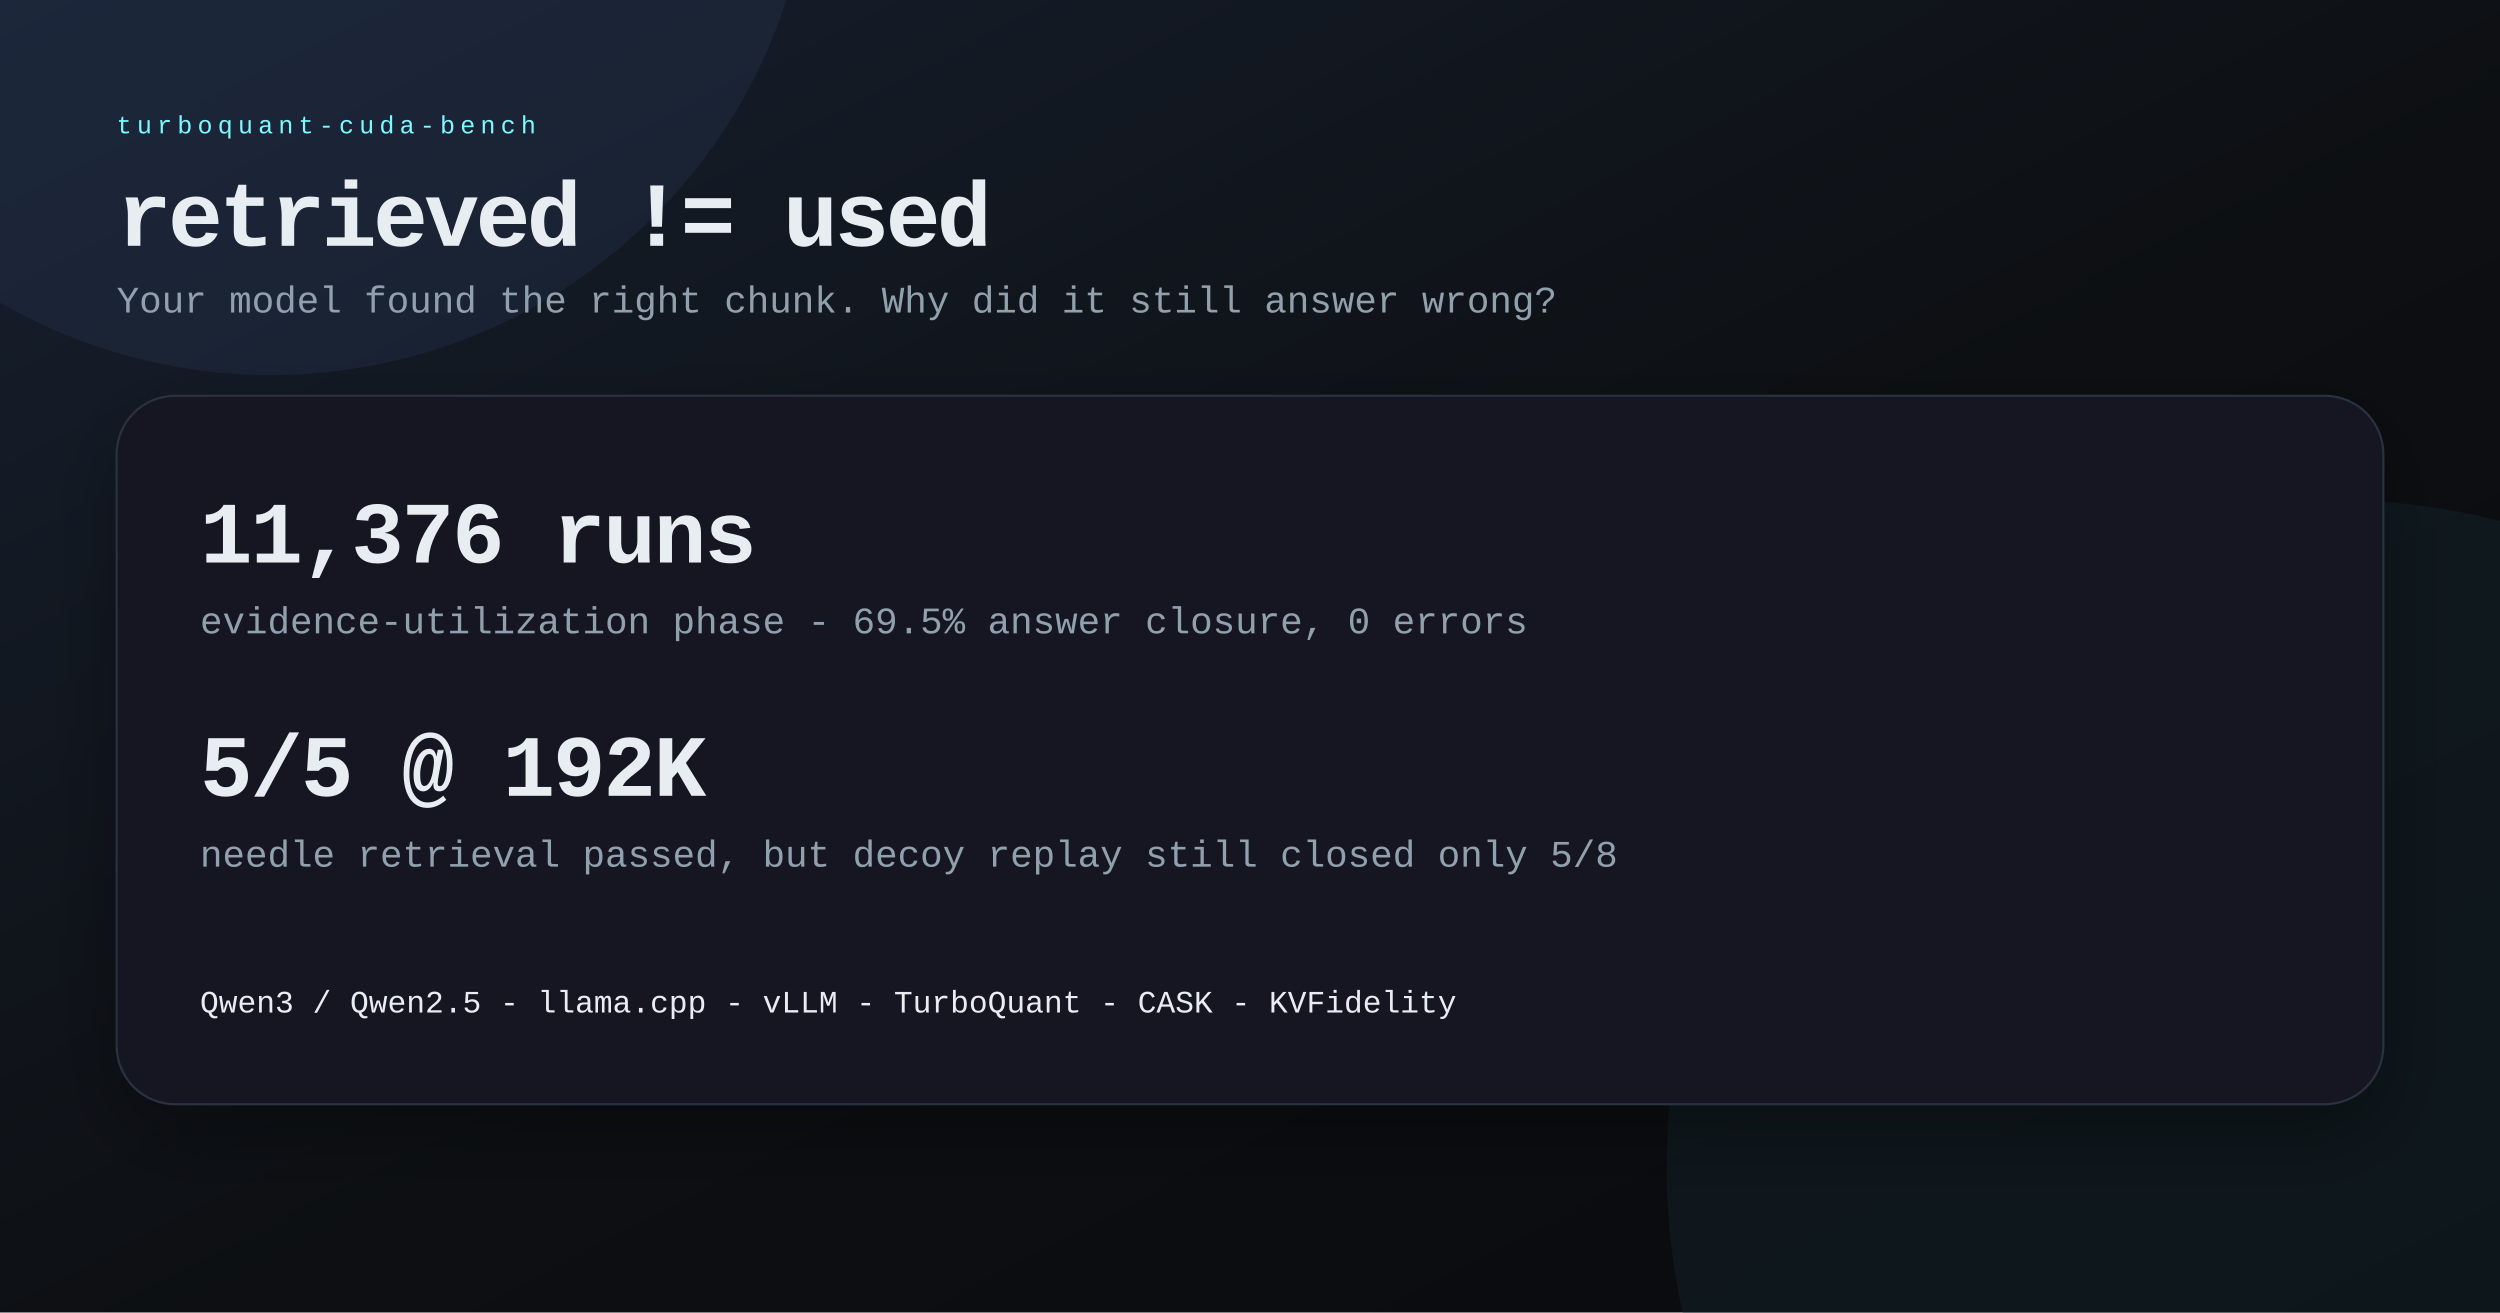
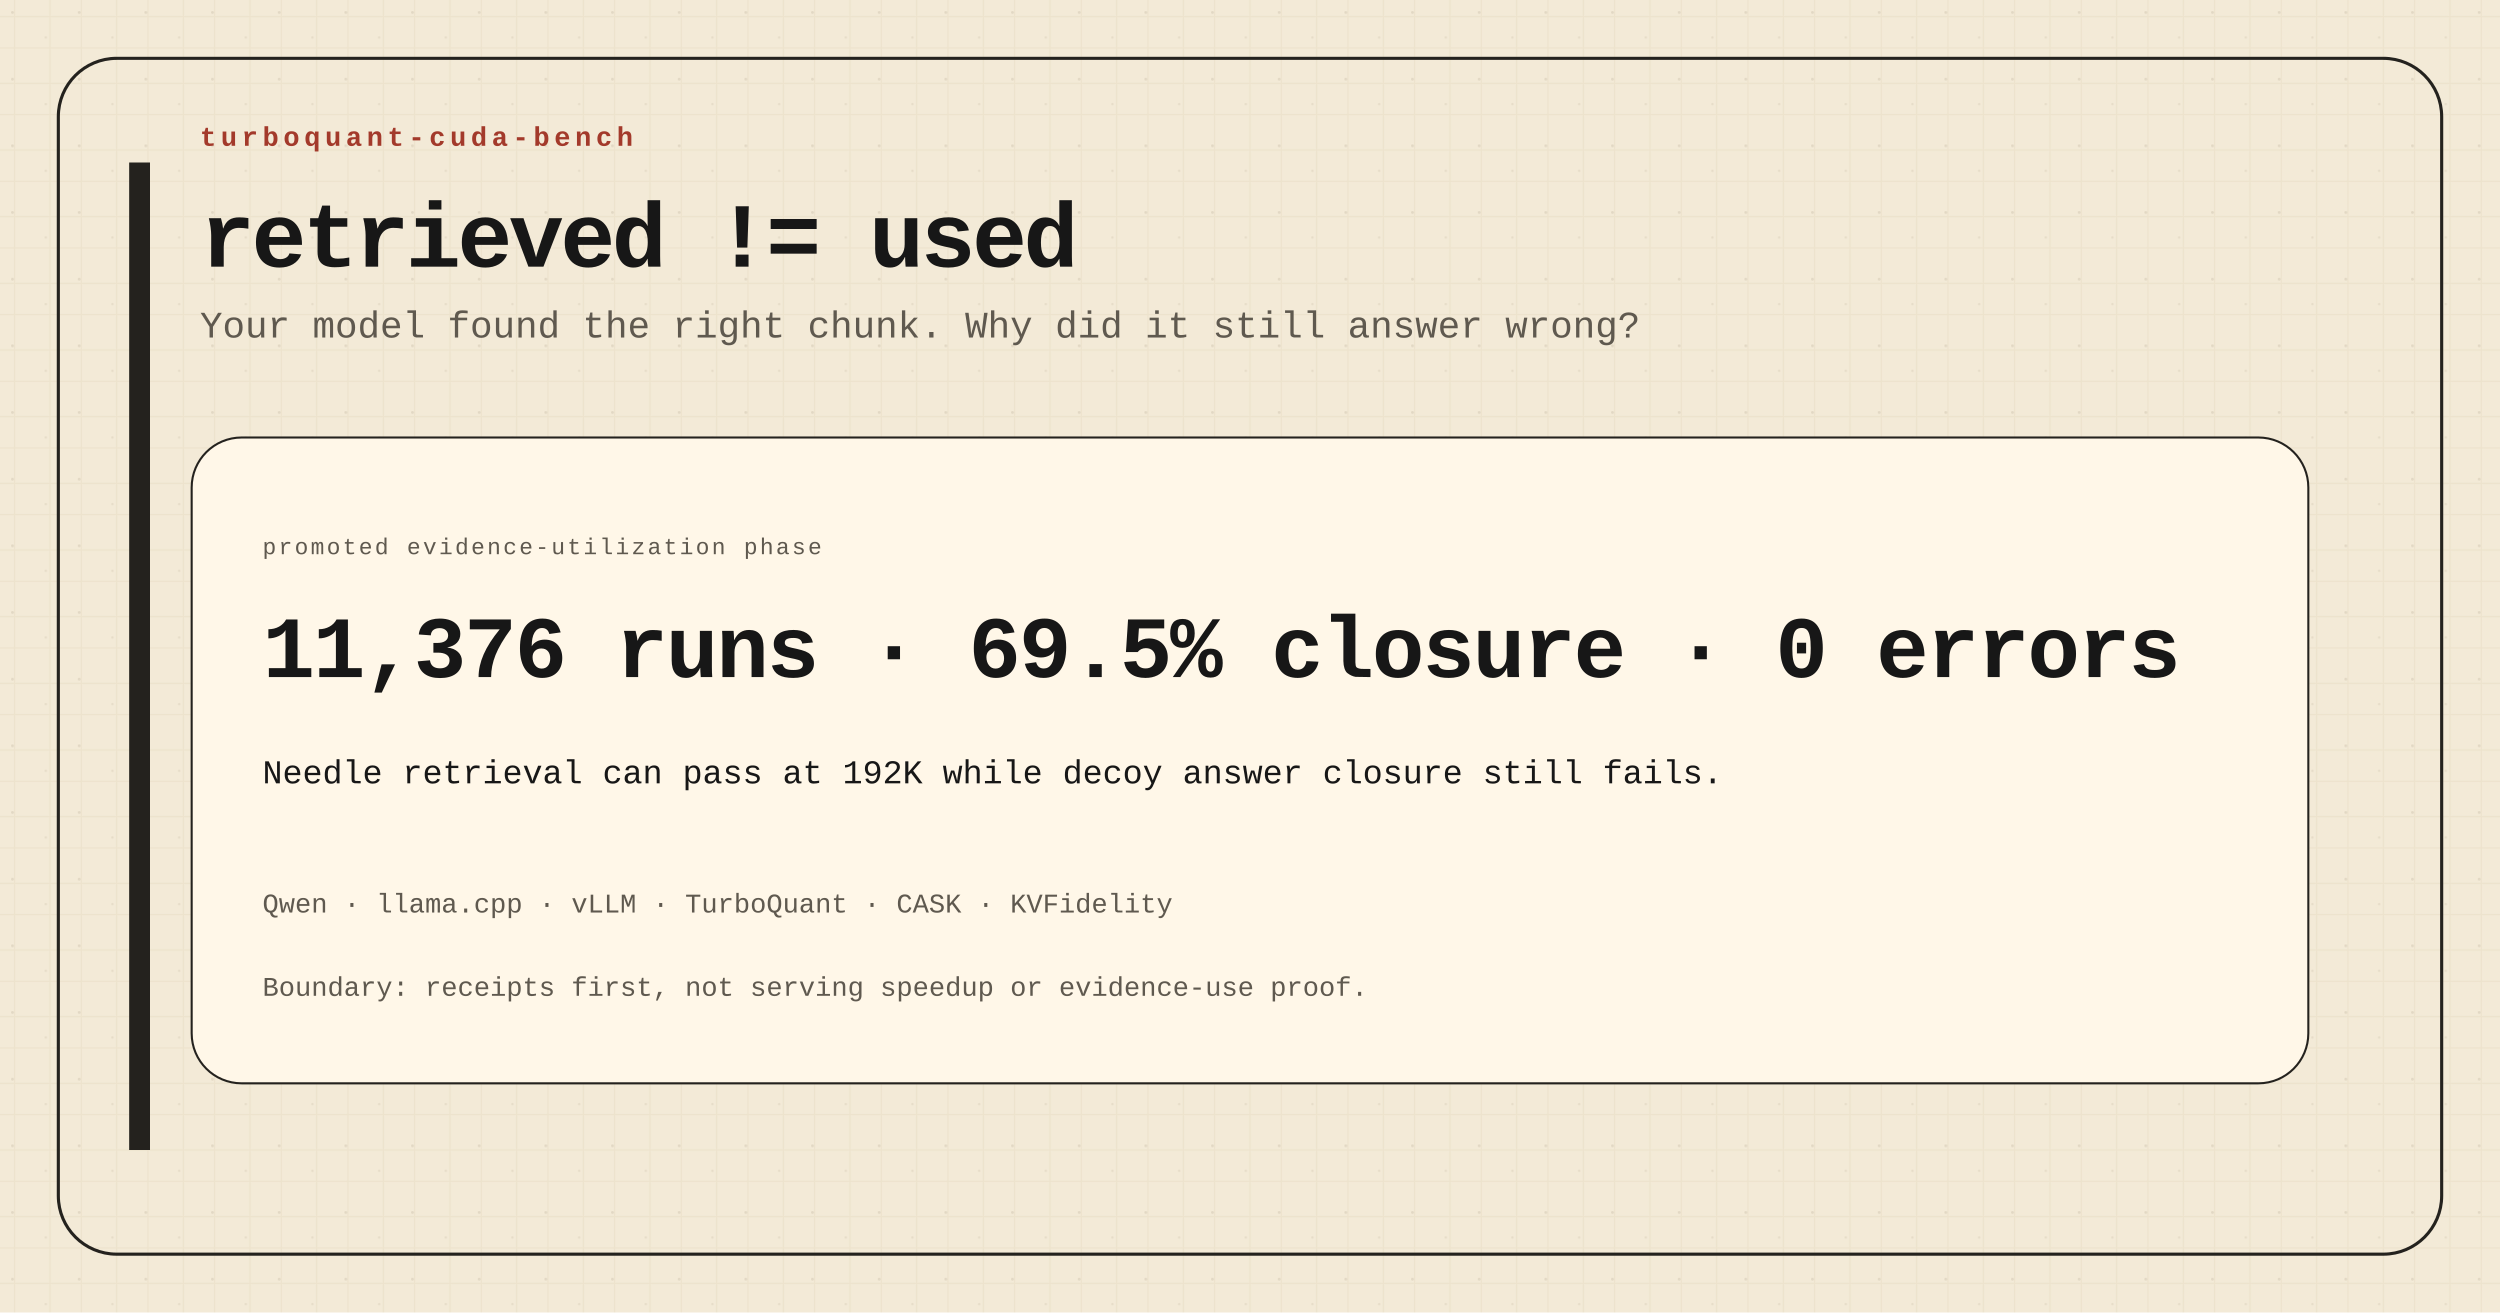
<svg xmlns="http://www.w3.org/2000/svg" width="1200" height="630" viewBox="0 0 1200 630" role="img" aria-label="retrieved != used">
  <defs>
-     <linearGradient id="g" x1="0" y1="0" x2="1" y2="1">
-       <stop offset="0" stop-color="#17202f" />
-       <stop offset="0.55" stop-color="#0d0f12" />
-       <stop offset="1" stop-color="#090a0d" />
-     </linearGradient>
-     <filter id="shadow" x="-20%" y="-20%" width="140%" height="140%">
-       <feDropShadow dx="0" dy="14" stdDeviation="18" flood-color="#000" flood-opacity="0.32" />
-     </filter>
+     <pattern id="papergrain" width="32" height="32" patternUnits="userSpaceOnUse">
+       <rect width="32" height="32" fill="#f3ead7" />
+       <path d="M0 8h32M0 23h32M7 0v32M24 0v32" stroke="#d8c9aa" stroke-width="0.6" opacity="0.22" />
+       <circle cx="6" cy="6" r="0.7" fill="#9b8d74" opacity="0.18" />
+       <circle cx="22" cy="18" r="0.6" fill="#9b8d74" opacity="0.14" />
+     </pattern>
    <style>
      .mono { font-family: ui-monospace, SFMono-Regular, Menlo, Consolas, 'Liberation Mono', monospace; }
-       .title { font-size: 44px; font-weight: 800; letter-spacing: -1.8px; fill: #e8edf2; }
-       .sub { font-size: 18px; fill: #91a0ad; }
-       .axis { font-size: 13px; fill: #91a0ad; }
-       .label { font-size: 15px; fill: #e8edf2; }
-       .small { font-size: 12px; fill: #91a0ad; }
-       .big { font-size: 42px; font-weight: 800; fill: #e8edf2; letter-spacing: -1px; }
-       .kicker { font-size: 12px; fill: #7df9ff; letter-spacing: 2.5px; text-transform: uppercase; }
+       .tag { font-size: 13px; font-weight: 700; letter-spacing: 2.2px; fill: #a33a2b; text-transform: uppercase; }
+       .title { font-size: 44px; font-weight: 800; letter-spacing: -1.7px; fill: #171717; }
+       .sub { font-size: 18px; fill: #5f594f; }
+       .small { font-size: 13px; fill: #5f594f; }
+       .label { font-size: 16px; fill: #171717; }
+       .num { font-size: 42px; font-weight: 800; fill: #171717; letter-spacing: -1px; }
+       .micro { font-size: 11px; fill: #5f594f; letter-spacing: 1.1px; text-transform: uppercase; }
    </style>
  </defs>
-   <rect width="1200" height="630" fill="url(#g)" />
-   <circle cx="130" cy="-80" r="260" fill="#24344f" opacity="0.35" />
-   <circle cx="1120" cy="560" r="320" fill="#16303a" opacity="0.32" />
-   <text x="56" y="64" class="mono kicker">turboquant-cuda-bench</text>
-   <text x="56" y="118" class="mono title">retrieved != used</text>
-   <text x="56" y="150" class="mono sub">Your model found the right chunk. Why did it still answer wrong?</text>
-   <rect x="56" y="190" width="1088" height="340" rx="28" fill="#151922" stroke="#2a3240" filter="url(#shadow)" />
-   <text x="96" y="270" class="mono big">11,376 runs</text>
-   <text x="96" y="304" class="mono sub">evidence-utilization phase - 69.5% answer closure, 0 errors</text>
-   <text x="96" y="382" class="mono big" fill="#7df9ff">5/5 @ 192K</text>
-   <text x="96" y="416" class="mono sub">needle retrieval passed, but decoy replay still closed only 5/8</text>
-   <text x="96" y="486" class="mono label">Qwen3 / Qwen2.5 - llama.cpp - vLLM - TurboQuant - CASK - KVFidelity</text>
+   <rect width="1200" height="630" fill="url(#papergrain)" />
+   <rect x="28" y="28" width="1144" height="574" rx="28" fill="none" stroke="#24221e" stroke-width="1.5" />
+   <rect x="62" y="78" width="10" height="474" fill="#24221e" />
+   <text x="96" y="70" class="mono tag">turboquant-cuda-bench</text>
+   <text x="96" y="128" class="mono title">retrieved != used</text>
+   <text x="96" y="162" class="mono sub">Your model found the right chunk. Why did it still answer wrong?</text>
+   <rect x="92" y="210" width="1016" height="310" rx="24" fill="#fff7e8" stroke="#24221e" />
+   <text x="126" y="266" class="mono micro">promoted evidence-utilization phase</text>
+   <text x="126" y="325" class="mono num">11,376 runs · 69.5% closure · 0 errors</text>
+   <text x="126" y="376" class="mono label">Needle retrieval can pass at 192K while decoy answer closure still fails.</text>
+   <text x="126" y="438" class="mono small">Qwen · llama.cpp · vLLM · TurboQuant · CASK · KVFidelity</text>
+   <text x="126" y="478" class="mono small">Boundary: receipts first, not serving speedup or evidence-use proof.</text>
</svg>
